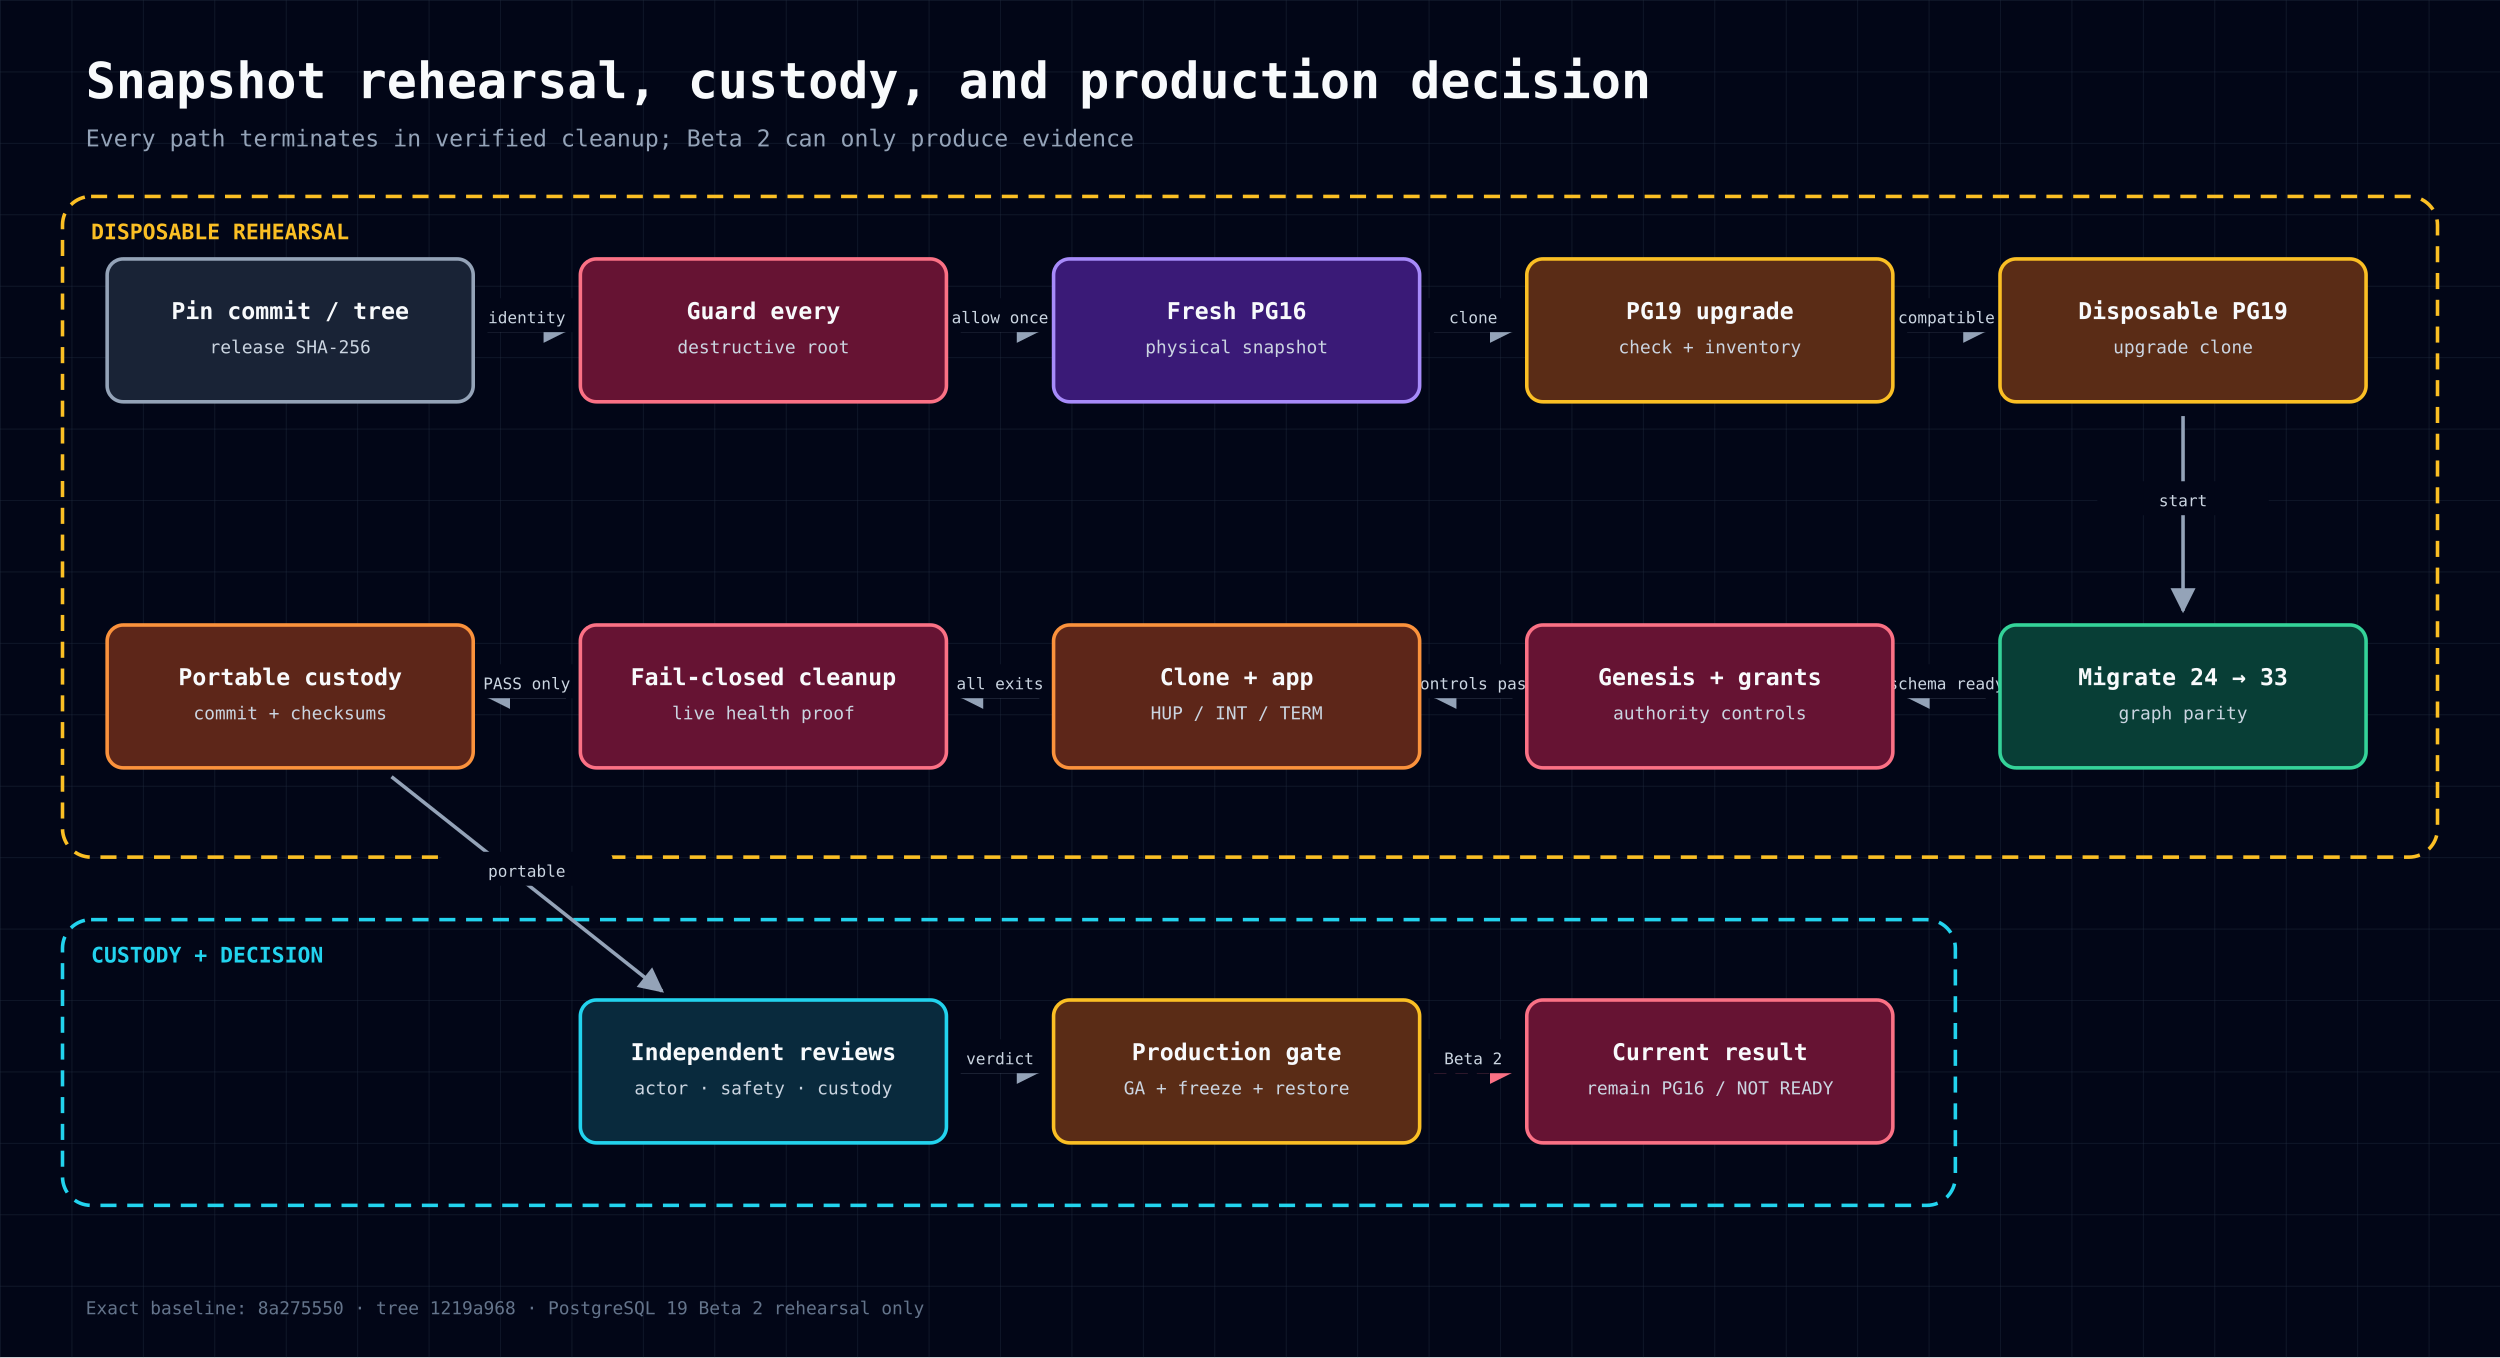
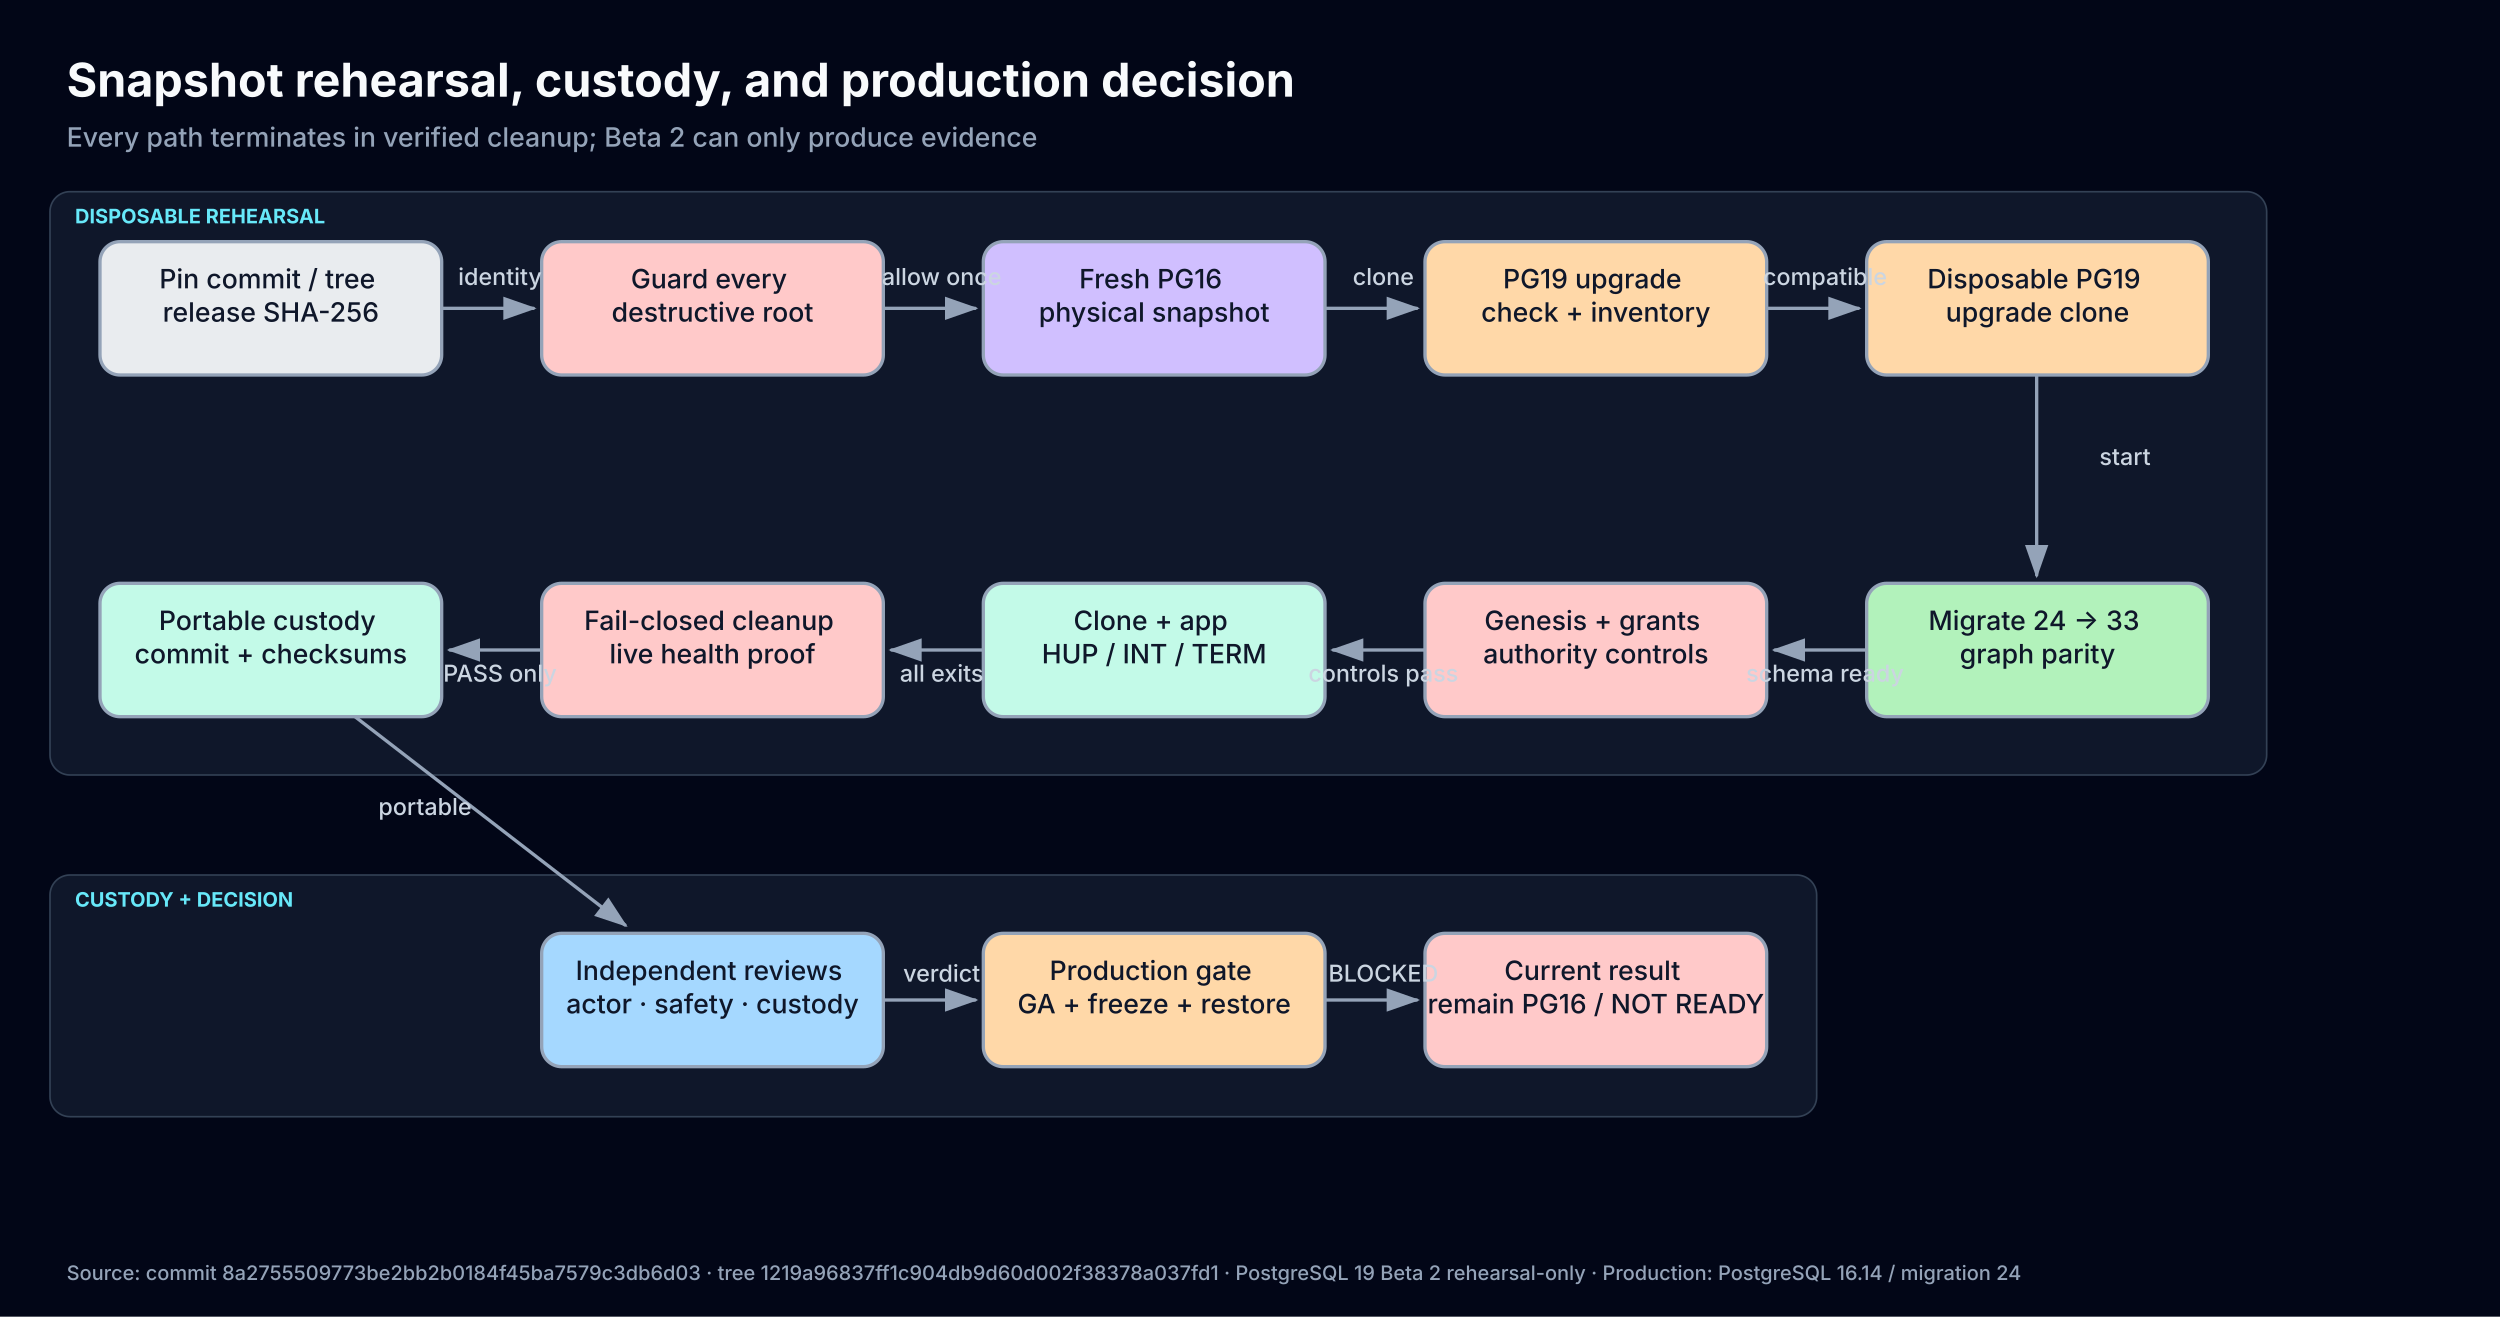
- <svg xmlns="http://www.w3.org/2000/svg" width="1400" height="760" viewBox="0 0 1400 760" role="img" aria-labelledby="title desc">
+ <svg xmlns="http://www.w3.org/2000/svg" width="1500" height="790" viewBox="0 0 1500 790" role="img" aria-labelledby="svg-title svg-desc">
+   <rect width="100%" height="100%" fill="#020617" />
  <defs>
-     <pattern id="grid" width="40" height="40" patternUnits="userSpaceOnUse">
-       <path d="M40 0H0V40" fill="none" stroke="#1e293b" stroke-width="0.5" />
-     </pattern>
-     <marker id="arrow" viewBox="0 0 10 10" refX="9" refY="5" markerWidth="7" markerHeight="7" orient="auto-start-reverse">
-       <path d="M0 0L10 5L0 10z" fill="#94a3b8" />
-     </marker>
-     <marker id="arrowRose" viewBox="0 0 10 10" refX="9" refY="5" markerWidth="7" markerHeight="7" orient="auto-start-reverse">
-       <path d="M0 0L10 5L0 10z" fill="#fb7185" />
+     <marker id="svg-arrowhead" markerWidth="10" markerHeight="7" refX="9" refY="3.5" orient="auto">
+       <polygon points="0 0, 10 3.5, 0 7" fill="#94a3b8" />
    </marker>
  </defs>
-   <rect width="1400" height="760" fill="#020617" />
-   <rect width="1400" height="760" fill="url(#grid)" />
-   <text x="48" y="55" fill="#f8fafc" font-family="ui-monospace,monospace" font-size="28" font-weight="700">Snapshot rehearsal, custody, and production decision</text>
-   <text x="48" y="82" fill="#94a3b8" font-family="ui-monospace,monospace" font-size="13">Every path terminates in verified cleanup; Beta 2 can only produce evidence</text>
-   <rect x="35" y="110" width="1330" height="370" rx="16" fill="none" stroke="#fbbf24" stroke-width="2" stroke-dasharray="9 6" />
-   <text x="51" y="134" fill="#fbbf24" font-family="ui-monospace,monospace" font-size="12" font-weight="700">DISPOSABLE REHEARSAL</text>
-   <rect x="35" y="515" width="1060" height="160" rx="16" fill="none" stroke="#22d3ee" stroke-width="2" stroke-dasharray="9 6" />
-   <text x="51" y="539" fill="#22d3ee" font-family="ui-monospace,monospace" font-size="12" font-weight="700">CUSTODY + DECISION</text>
-   <path d="M273 185 L317 185" fill="none" stroke="#94a3b8" stroke-width="2" marker-end="url(#arrow)" />
-   <rect x="247" y="167" width="96" height="19" rx="4" fill="#020617" />
-   <text x="295" y="181" text-anchor="middle" fill="#cbd5e1" font-family="ui-monospace,monospace" font-size="9">identity</text>
-   <path d="M538 185 L582 185" fill="none" stroke="#94a3b8" stroke-width="2" marker-end="url(#arrow)" />
-   <rect x="512" y="167" width="96" height="19" rx="4" fill="#020617" />
-   <text x="560" y="181" text-anchor="middle" fill="#cbd5e1" font-family="ui-monospace,monospace" font-size="9">allow once</text>
-   <path d="M803 185 L847 185" fill="none" stroke="#94a3b8" stroke-width="2" marker-end="url(#arrow)" />
-   <rect x="777" y="167" width="96" height="19" rx="4" fill="#020617" />
-   <text x="825" y="181" text-anchor="middle" fill="#cbd5e1" font-family="ui-monospace,monospace" font-size="9">clone</text>
-   <path d="M1068 185 L1112 185" fill="none" stroke="#94a3b8" stroke-width="2" marker-end="url(#arrow)" />
-   <rect x="1042" y="167" width="96" height="19" rx="4" fill="#020617" />
-   <text x="1090" y="181" text-anchor="middle" fill="#cbd5e1" font-family="ui-monospace,monospace" font-size="9">compatible</text>
-   <path d="M1222.5 233 L1222.5 342" fill="none" stroke="#94a3b8" stroke-width="2" marker-end="url(#arrow)" />
-   <rect x="1174.5" y="269.5" width="96" height="19" rx="4" fill="#020617" />
-   <text x="1222.5" y="283.5" text-anchor="middle" fill="#cbd5e1" font-family="ui-monospace,monospace" font-size="9">start</text>
-   <path d="M1112 390 L1068 390" fill="none" stroke="#94a3b8" stroke-width="2" marker-end="url(#arrow)" />
-   <rect x="1042" y="372" width="96" height="19" rx="4" fill="#020617" />
-   <text x="1090" y="386" text-anchor="middle" fill="#cbd5e1" font-family="ui-monospace,monospace" font-size="9">schema ready</text>
-   <path d="M847 390 L803 390" fill="none" stroke="#94a3b8" stroke-width="2" marker-end="url(#arrow)" />
-   <rect x="777" y="372" width="96" height="19" rx="4" fill="#020617" />
-   <text x="825" y="386" text-anchor="middle" fill="#cbd5e1" font-family="ui-monospace,monospace" font-size="9">controls pass</text>
-   <path d="M582 390 L538 390" fill="none" stroke="#94a3b8" stroke-width="2" marker-end="url(#arrow)" />
-   <rect x="512" y="372" width="96" height="19" rx="4" fill="#020617" />
-   <text x="560" y="386" text-anchor="middle" fill="#cbd5e1" font-family="ui-monospace,monospace" font-size="9">all exits</text>
-   <path d="M317 390 L273 390" fill="none" stroke="#94a3b8" stroke-width="2" marker-end="url(#arrow)" />
-   <rect x="247" y="372" width="96" height="19" rx="4" fill="#020617" />
-   <text x="295" y="386" text-anchor="middle" fill="#cbd5e1" font-family="ui-monospace,monospace" font-size="9">PASS only</text>
-   <path d="M219.25 434.97 L370.75 555.03" fill="none" stroke="#94a3b8" stroke-width="2" marker-end="url(#arrow)" />
-   <rect x="247" y="477" width="96" height="19" rx="4" fill="#020617" />
-   <text x="295" y="491" text-anchor="middle" fill="#cbd5e1" font-family="ui-monospace,monospace" font-size="9">portable</text>
-   <path d="M538 600 L582 600" fill="none" stroke="#94a3b8" stroke-width="2" marker-end="url(#arrow)" />
-   <rect x="512" y="582" width="96" height="19" rx="4" fill="#020617" />
-   <text x="560" y="596" text-anchor="middle" fill="#cbd5e1" font-family="ui-monospace,monospace" font-size="9">verdict</text>
-   <path d="M803 600 L847 600" fill="none" stroke="#fb7185" stroke-width="2" stroke-dasharray="7 5" marker-end="url(#arrowRose)" />
-   <rect x="777" y="582" width="96" height="19" rx="4" fill="#020617" />
-   <text x="825" y="596" text-anchor="middle" fill="#cbd5e1" font-family="ui-monospace,monospace" font-size="9">Beta 2</text>
-   <rect x="60" y="145" width="205" height="80" rx="9" fill="#0f172a" />
-   <rect x="60" y="145" width="205" height="80" rx="9" fill="#1e293b" fill-opacity=".72" stroke="#94a3b8" stroke-width="2" />
-   <text x="162.5" y="175" text-anchor="middle" dominant-baseline="middle" fill="#f8fafc" font-family="ui-monospace,monospace" font-size="13" font-weight="700">Pin commit / tree</text>
-   <text x="162.5" y="195" text-anchor="middle" dominant-baseline="middle" fill="#cbd5e1" font-family="ui-monospace,monospace" font-size="10" font-weight="400">release SHA-256</text>
-   <rect x="325" y="145" width="205" height="80" rx="9" fill="#0f172a" />
-   <rect x="325" y="145" width="205" height="80" rx="9" fill="#881337" fill-opacity=".72" stroke="#fb7185" stroke-width="2" />
-   <text x="427.5" y="175" text-anchor="middle" dominant-baseline="middle" fill="#f8fafc" font-family="ui-monospace,monospace" font-size="13" font-weight="700">Guard every</text>
-   <text x="427.5" y="195" text-anchor="middle" dominant-baseline="middle" fill="#cbd5e1" font-family="ui-monospace,monospace" font-size="10" font-weight="400">destructive root</text>
-   <rect x="590" y="145" width="205" height="80" rx="9" fill="#0f172a" />
-   <rect x="590" y="145" width="205" height="80" rx="9" fill="#4c1d95" fill-opacity=".72" stroke="#a78bfa" stroke-width="2" />
-   <text x="692.5" y="175" text-anchor="middle" dominant-baseline="middle" fill="#f8fafc" font-family="ui-monospace,monospace" font-size="13" font-weight="700">Fresh PG16</text>
-   <text x="692.5" y="195" text-anchor="middle" dominant-baseline="middle" fill="#cbd5e1" font-family="ui-monospace,monospace" font-size="10" font-weight="400">physical snapshot</text>
-   <rect x="855" y="145" width="205" height="80" rx="9" fill="#0f172a" />
-   <rect x="855" y="145" width="205" height="80" rx="9" fill="#78350f" fill-opacity=".72" stroke="#fbbf24" stroke-width="2" />
-   <text x="957.5" y="175" text-anchor="middle" dominant-baseline="middle" fill="#f8fafc" font-family="ui-monospace,monospace" font-size="13" font-weight="700">PG19 upgrade</text>
-   <text x="957.5" y="195" text-anchor="middle" dominant-baseline="middle" fill="#cbd5e1" font-family="ui-monospace,monospace" font-size="10" font-weight="400">check + inventory</text>
-   <rect x="1120" y="145" width="205" height="80" rx="9" fill="#0f172a" />
-   <rect x="1120" y="145" width="205" height="80" rx="9" fill="#78350f" fill-opacity=".72" stroke="#fbbf24" stroke-width="2" />
-   <text x="1222.5" y="175" text-anchor="middle" dominant-baseline="middle" fill="#f8fafc" font-family="ui-monospace,monospace" font-size="13" font-weight="700">Disposable PG19</text>
-   <text x="1222.5" y="195" text-anchor="middle" dominant-baseline="middle" fill="#cbd5e1" font-family="ui-monospace,monospace" font-size="10" font-weight="400">upgrade clone</text>
-   <rect x="1120" y="350" width="205" height="80" rx="9" fill="#0f172a" />
-   <rect x="1120" y="350" width="205" height="80" rx="9" fill="#064e3b" fill-opacity=".72" stroke="#34d399" stroke-width="2" />
-   <text x="1222.5" y="380" text-anchor="middle" dominant-baseline="middle" fill="#f8fafc" font-family="ui-monospace,monospace" font-size="13" font-weight="700">Migrate 24 → 33</text>
-   <text x="1222.5" y="400" text-anchor="middle" dominant-baseline="middle" fill="#cbd5e1" font-family="ui-monospace,monospace" font-size="10" font-weight="400">graph parity</text>
-   <rect x="855" y="350" width="205" height="80" rx="9" fill="#0f172a" />
-   <rect x="855" y="350" width="205" height="80" rx="9" fill="#881337" fill-opacity=".72" stroke="#fb7185" stroke-width="2" />
-   <text x="957.5" y="380" text-anchor="middle" dominant-baseline="middle" fill="#f8fafc" font-family="ui-monospace,monospace" font-size="13" font-weight="700">Genesis + grants</text>
-   <text x="957.5" y="400" text-anchor="middle" dominant-baseline="middle" fill="#cbd5e1" font-family="ui-monospace,monospace" font-size="10" font-weight="400">authority controls</text>
-   <rect x="590" y="350" width="205" height="80" rx="9" fill="#0f172a" />
-   <rect x="590" y="350" width="205" height="80" rx="9" fill="#7c2d12" fill-opacity=".72" stroke="#fb923c" stroke-width="2" />
-   <text x="692.5" y="380" text-anchor="middle" dominant-baseline="middle" fill="#f8fafc" font-family="ui-monospace,monospace" font-size="13" font-weight="700">Clone + app</text>
-   <text x="692.5" y="400" text-anchor="middle" dominant-baseline="middle" fill="#cbd5e1" font-family="ui-monospace,monospace" font-size="10" font-weight="400">HUP / INT / TERM</text>
-   <rect x="325" y="350" width="205" height="80" rx="9" fill="#0f172a" />
-   <rect x="325" y="350" width="205" height="80" rx="9" fill="#881337" fill-opacity=".72" stroke="#fb7185" stroke-width="2" />
-   <text x="427.5" y="380" text-anchor="middle" dominant-baseline="middle" fill="#f8fafc" font-family="ui-monospace,monospace" font-size="13" font-weight="700">Fail-closed cleanup</text>
-   <text x="427.5" y="400" text-anchor="middle" dominant-baseline="middle" fill="#cbd5e1" font-family="ui-monospace,monospace" font-size="10" font-weight="400">live health proof</text>
-   <rect x="60" y="350" width="205" height="80" rx="9" fill="#0f172a" />
-   <rect x="60" y="350" width="205" height="80" rx="9" fill="#7c2d12" fill-opacity=".72" stroke="#fb923c" stroke-width="2" />
-   <text x="162.5" y="380" text-anchor="middle" dominant-baseline="middle" fill="#f8fafc" font-family="ui-monospace,monospace" font-size="13" font-weight="700">Portable custody</text>
-   <text x="162.5" y="400" text-anchor="middle" dominant-baseline="middle" fill="#cbd5e1" font-family="ui-monospace,monospace" font-size="10" font-weight="400">commit + checksums</text>
-   <rect x="325" y="560" width="205" height="80" rx="9" fill="#0f172a" />
-   <rect x="325" y="560" width="205" height="80" rx="9" fill="#083344" fill-opacity=".72" stroke="#22d3ee" stroke-width="2" />
-   <text x="427.5" y="590" text-anchor="middle" dominant-baseline="middle" fill="#f8fafc" font-family="ui-monospace,monospace" font-size="13" font-weight="700">Independent reviews</text>
-   <text x="427.5" y="610" text-anchor="middle" dominant-baseline="middle" fill="#cbd5e1" font-family="ui-monospace,monospace" font-size="10" font-weight="400">actor · safety · custody</text>
-   <rect x="590" y="560" width="205" height="80" rx="9" fill="#0f172a" />
-   <rect x="590" y="560" width="205" height="80" rx="9" fill="#78350f" fill-opacity=".72" stroke="#fbbf24" stroke-width="2" />
-   <text x="692.5" y="590" text-anchor="middle" dominant-baseline="middle" fill="#f8fafc" font-family="ui-monospace,monospace" font-size="13" font-weight="700">Production gate</text>
-   <text x="692.5" y="610" text-anchor="middle" dominant-baseline="middle" fill="#cbd5e1" font-family="ui-monospace,monospace" font-size="10" font-weight="400">GA + freeze + restore</text>
-   <rect x="855" y="560" width="205" height="80" rx="9" fill="#0f172a" />
-   <rect x="855" y="560" width="205" height="80" rx="9" fill="#881337" fill-opacity=".72" stroke="#fb7185" stroke-width="2" />
-   <text x="957.5" y="590" text-anchor="middle" dominant-baseline="middle" fill="#f8fafc" font-family="ui-monospace,monospace" font-size="13" font-weight="700">Current result</text>
-   <text x="957.5" y="610" text-anchor="middle" dominant-baseline="middle" fill="#cbd5e1" font-family="ui-monospace,monospace" font-size="10" font-weight="400">remain PG16 / NOT READY</text>
-   <text x="48" y="736" fill="#64748b" font-family="ui-monospace,monospace" font-size="10">Exact baseline: 8a275550 · tree 1219a968 · PostgreSQL 19 Beta 2 rehearsal only</text>
+   <rect id="scene-section_0" x="30" y="115" width="1330" height="350" rx="12" fill="#0f172a" stroke="#334155" stroke-width="1" opacity="1" />
+   <rect id="scene-section_1" x="30" y="525" width="1060" height="145" rx="12" fill="#0f172a" stroke="#334155" stroke-width="1" opacity="1" />
+   <polyline id="scene-a0" points="265,185 320,185" fill="none" stroke="#94a3b8" stroke-width="2" stroke-linecap="round" stroke-linejoin="round" marker-end="url(#svg-arrowhead)" opacity="1" />
+   <polyline id="scene-a1" points="530,185 585,185" fill="none" stroke="#94a3b8" stroke-width="2" stroke-linecap="round" stroke-linejoin="round" marker-end="url(#svg-arrowhead)" opacity="1" />
+   <polyline id="scene-a2" points="795,185 850,185" fill="none" stroke="#94a3b8" stroke-width="2" stroke-linecap="round" stroke-linejoin="round" marker-end="url(#svg-arrowhead)" opacity="1" />
+   <polyline id="scene-a3" points="1060,185 1115,185" fill="none" stroke="#94a3b8" stroke-width="2" stroke-linecap="round" stroke-linejoin="round" marker-end="url(#svg-arrowhead)" opacity="1" />
+   <polyline id="scene-a4" points="1222,225 1222,345" fill="none" stroke="#94a3b8" stroke-width="2" stroke-linecap="round" stroke-linejoin="round" marker-end="url(#svg-arrowhead)" opacity="1" />
+   <polyline id="scene-a5" points="1120,390 1065,390" fill="none" stroke="#94a3b8" stroke-width="2" stroke-linecap="round" stroke-linejoin="round" marker-end="url(#svg-arrowhead)" opacity="1" />
+   <polyline id="scene-a6" points="855,390 800,390" fill="none" stroke="#94a3b8" stroke-width="2" stroke-linecap="round" stroke-linejoin="round" marker-end="url(#svg-arrowhead)" opacity="1" />
+   <polyline id="scene-a7" points="590,390 535,390" fill="none" stroke="#94a3b8" stroke-width="2" stroke-linecap="round" stroke-linejoin="round" marker-end="url(#svg-arrowhead)" opacity="1" />
+   <polyline id="scene-a8" points="325,390 270,390" fill="none" stroke="#94a3b8" stroke-width="2" stroke-linecap="round" stroke-linejoin="round" marker-end="url(#svg-arrowhead)" opacity="1" />
+   <polyline id="scene-a9" points="213,430 375,555" fill="none" stroke="#94a3b8" stroke-width="2" stroke-linecap="round" stroke-linejoin="round" marker-end="url(#svg-arrowhead)" opacity="1" />
+   <polyline id="scene-a10" points="530,600 585,600" fill="none" stroke="#94a3b8" stroke-width="2" stroke-linecap="round" stroke-linejoin="round" marker-end="url(#svg-arrowhead)" opacity="1" />
+   <polyline id="scene-a11" points="795,600 850,600" fill="none" stroke="#94a3b8" stroke-width="2" stroke-linecap="round" stroke-linejoin="round" marker-end="url(#svg-arrowhead)" opacity="1" />
+   <rect id="scene-r_pin" x="60" y="145" width="205" height="80" rx="12" fill="#e9ecef" stroke="#94a3b8" stroke-width="2" opacity="1" />
+   <rect id="scene-r_guard" x="325" y="145" width="205" height="80" rx="12" fill="#ffc9c9" stroke="#94a3b8" stroke-width="2" opacity="1" />
+   <rect id="scene-r_snap" x="590" y="145" width="205" height="80" rx="12" fill="#d0bfff" stroke="#94a3b8" stroke-width="2" opacity="1" />
+   <rect id="scene-r_check" x="855" y="145" width="205" height="80" rx="12" fill="#ffd8a8" stroke="#94a3b8" stroke-width="2" opacity="1" />
+   <rect id="scene-r_upgrade" x="1120" y="145" width="205" height="80" rx="12" fill="#ffd8a8" stroke="#94a3b8" stroke-width="2" opacity="1" />
+   <rect id="scene-r_migrate" x="1120" y="350" width="205" height="80" rx="12" fill="#b2f2bb" stroke="#94a3b8" stroke-width="2" opacity="1" />
+   <rect id="scene-r_genesis" x="855" y="350" width="205" height="80" rx="12" fill="#ffc9c9" stroke="#94a3b8" stroke-width="2" opacity="1" />
+   <rect id="scene-r_signals" x="590" y="350" width="205" height="80" rx="12" fill="#c3fae8" stroke="#94a3b8" stroke-width="2" opacity="1" />
+   <rect id="scene-r_cleanup" x="325" y="350" width="205" height="80" rx="12" fill="#ffc9c9" stroke="#94a3b8" stroke-width="2" opacity="1" />
+   <rect id="scene-r_custody" x="60" y="350" width="205" height="80" rx="12" fill="#c3fae8" stroke="#94a3b8" stroke-width="2" opacity="1" />
+   <rect id="scene-r_review" x="325" y="560" width="205" height="80" rx="12" fill="#a5d8ff" stroke="#94a3b8" stroke-width="2" opacity="1" />
+   <rect id="scene-r_decision" x="590" y="560" width="205" height="80" rx="12" fill="#ffd8a8" stroke="#94a3b8" stroke-width="2" opacity="1" />
+   <rect id="scene-r_blocked" x="855" y="560" width="205" height="80" rx="12" fill="#ffc9c9" stroke="#94a3b8" stroke-width="2" opacity="1" />
+   <text id="scene-title" x="40" y="30" fill="#f8fafc" font-family="Inter, ui-sans-serif, system-ui, sans-serif" font-size="28" font-weight="700" text-anchor="start" opacity="1">
+     <tspan x="40" dy="28">Snapshot rehearsal, custody, and production decision</tspan>
+   </text>
+   <text id="scene-subtitle" x="40" y="72" fill="#94a3b8" font-family="Inter, ui-sans-serif, system-ui, sans-serif" font-size="16" font-weight="500" text-anchor="start" opacity="1">
+     <tspan x="40" dy="16">Every path terminates in verified cleanup; Beta 2 can only produce evidence</tspan>
+   </text>
+   <text id="scene-section_label_0" x="45" y="122" fill="#67e8f9" font-family="Inter, ui-sans-serif, system-ui, sans-serif" font-size="12" font-weight="700" text-anchor="start" opacity="1">
+     <tspan x="45" dy="12">DISPOSABLE REHEARSAL</tspan>
+   </text>
+   <text id="scene-section_label_1" x="45" y="532" fill="#67e8f9" font-family="Inter, ui-sans-serif, system-ui, sans-serif" font-size="12" font-weight="700" text-anchor="start" opacity="1">
+     <tspan x="45" dy="12">CUSTODY + DECISION</tspan>
+   </text>
+   <text id="scene-t_pin" x="162.5" y="157" fill="#0f172a" font-family="Inter, ui-sans-serif, system-ui, sans-serif" font-size="16" font-weight="500" text-anchor="middle" opacity="1">
+     <tspan x="162.5" dy="16">Pin commit / tree</tspan>
+     <tspan x="162.5" dy="20">release SHA-256</tspan>
+   </text>
+   <text id="scene-t_guard" x="427.5" y="157" fill="#0f172a" font-family="Inter, ui-sans-serif, system-ui, sans-serif" font-size="16" font-weight="500" text-anchor="middle" opacity="1">
+     <tspan x="427.5" dy="16">Guard every</tspan>
+     <tspan x="427.5" dy="20">destructive root</tspan>
+   </text>
+   <text id="scene-t_snap" x="692.5" y="157" fill="#0f172a" font-family="Inter, ui-sans-serif, system-ui, sans-serif" font-size="16" font-weight="500" text-anchor="middle" opacity="1">
+     <tspan x="692.5" dy="16">Fresh PG16</tspan>
+     <tspan x="692.5" dy="20">physical snapshot</tspan>
+   </text>
+   <text id="scene-t_check" x="957.5" y="157" fill="#0f172a" font-family="Inter, ui-sans-serif, system-ui, sans-serif" font-size="16" font-weight="500" text-anchor="middle" opacity="1">
+     <tspan x="957.5" dy="16">PG19 upgrade</tspan>
+     <tspan x="957.5" dy="20">check + inventory</tspan>
+   </text>
+   <text id="scene-t_upgrade" x="1222.5" y="157" fill="#0f172a" font-family="Inter, ui-sans-serif, system-ui, sans-serif" font-size="16" font-weight="500" text-anchor="middle" opacity="1">
+     <tspan x="1222.5" dy="16">Disposable PG19</tspan>
+     <tspan x="1222.5" dy="20">upgrade clone</tspan>
+   </text>
+   <text id="scene-t_migrate" x="1222.5" y="362" fill="#0f172a" font-family="Inter, ui-sans-serif, system-ui, sans-serif" font-size="16" font-weight="500" text-anchor="middle" opacity="1">
+     <tspan x="1222.5" dy="16">Migrate 24 → 33</tspan>
+     <tspan x="1222.5" dy="20">graph parity</tspan>
+   </text>
+   <text id="scene-t_genesis" x="957.5" y="362" fill="#0f172a" font-family="Inter, ui-sans-serif, system-ui, sans-serif" font-size="16" font-weight="500" text-anchor="middle" opacity="1">
+     <tspan x="957.5" dy="16">Genesis + grants</tspan>
+     <tspan x="957.5" dy="20">authority controls</tspan>
+   </text>
+   <text id="scene-t_signals" x="692.5" y="362" fill="#0f172a" font-family="Inter, ui-sans-serif, system-ui, sans-serif" font-size="16" font-weight="500" text-anchor="middle" opacity="1">
+     <tspan x="692.5" dy="16">Clone + app</tspan>
+     <tspan x="692.5" dy="20">HUP / INT / TERM</tspan>
+   </text>
+   <text id="scene-t_cleanup" x="427.5" y="362" fill="#0f172a" font-family="Inter, ui-sans-serif, system-ui, sans-serif" font-size="16" font-weight="500" text-anchor="middle" opacity="1">
+     <tspan x="427.5" dy="16">Fail-closed cleanup</tspan>
+     <tspan x="427.5" dy="20">live health proof</tspan>
+   </text>
+   <text id="scene-t_custody" x="162.5" y="362" fill="#0f172a" font-family="Inter, ui-sans-serif, system-ui, sans-serif" font-size="16" font-weight="500" text-anchor="middle" opacity="1">
+     <tspan x="162.5" dy="16">Portable custody</tspan>
+     <tspan x="162.5" dy="20">commit + checksums</tspan>
+   </text>
+   <text id="scene-t_review" x="427.5" y="572" fill="#0f172a" font-family="Inter, ui-sans-serif, system-ui, sans-serif" font-size="16" font-weight="500" text-anchor="middle" opacity="1">
+     <tspan x="427.5" dy="16">Independent reviews</tspan>
+     <tspan x="427.5" dy="20">actor · safety · custody</tspan>
+   </text>
+   <text id="scene-t_decision" x="692.5" y="572" fill="#0f172a" font-family="Inter, ui-sans-serif, system-ui, sans-serif" font-size="16" font-weight="500" text-anchor="middle" opacity="1">
+     <tspan x="692.5" dy="16">Production gate</tspan>
+     <tspan x="692.5" dy="20">GA + freeze + restore</tspan>
+   </text>
+   <text id="scene-t_blocked" x="957.5" y="572" fill="#0f172a" font-family="Inter, ui-sans-serif, system-ui, sans-serif" font-size="16" font-weight="500" text-anchor="middle" opacity="1">
+     <tspan x="957.5" dy="16">Current result</tspan>
+     <tspan x="957.5" dy="20">remain PG16 / NOT READY</tspan>
+   </text>
+   <text id="scene-provenance_footer" x="40" y="756" fill="#94a3b8" font-family="Inter, ui-sans-serif, system-ui, sans-serif" font-size="12" font-weight="500" text-anchor="start" opacity="1">
+     <tspan x="40" dy="12">Source: commit 8a2755509773be2bb2b0184f45ba7579c3db6d03 · tree 1219a96837ff1c904db9d60d002f38378a037fd1 · PostgreSQL 19 Beta 2 rehearsal-only · Production: PostgreSQL 16.14 / migration 24</tspan>
+   </text>
+   <text id="scene-edge_label_0" x="300" y="157" fill="#cbd5e1" font-family="Inter, ui-sans-serif, system-ui, sans-serif" font-size="14" font-weight="500" text-anchor="middle" opacity="1">
+     <tspan x="300" dy="14">identity</tspan>
+   </text>
+   <text id="scene-edge_label_1" x="565" y="157" fill="#cbd5e1" font-family="Inter, ui-sans-serif, system-ui, sans-serif" font-size="14" font-weight="500" text-anchor="middle" opacity="1">
+     <tspan x="565" dy="14">allow once</tspan>
+   </text>
+   <text id="scene-edge_label_2" x="830" y="157" fill="#cbd5e1" font-family="Inter, ui-sans-serif, system-ui, sans-serif" font-size="14" font-weight="500" text-anchor="middle" opacity="1">
+     <tspan x="830" dy="14">clone</tspan>
+   </text>
+   <text id="scene-edge_label_3" x="1095" y="157" fill="#cbd5e1" font-family="Inter, ui-sans-serif, system-ui, sans-serif" font-size="14" font-weight="500" text-anchor="middle" opacity="1">
+     <tspan x="1095" dy="14">compatible</tspan>
+   </text>
+   <text id="scene-edge_label_4" x="1275" y="265" fill="#cbd5e1" font-family="Inter, ui-sans-serif, system-ui, sans-serif" font-size="14" font-weight="500" text-anchor="middle" opacity="1">
+     <tspan x="1275" dy="14">start</tspan>
+   </text>
+   <text id="scene-edge_label_5" x="1095" y="395" fill="#cbd5e1" font-family="Inter, ui-sans-serif, system-ui, sans-serif" font-size="14" font-weight="500" text-anchor="middle" opacity="1">
+     <tspan x="1095" dy="14">schema ready</tspan>
+   </text>
+   <text id="scene-edge_label_6" x="830" y="395" fill="#cbd5e1" font-family="Inter, ui-sans-serif, system-ui, sans-serif" font-size="14" font-weight="500" text-anchor="middle" opacity="1">
+     <tspan x="830" dy="14">controls pass</tspan>
+   </text>
+   <text id="scene-edge_label_7" x="565" y="395" fill="#cbd5e1" font-family="Inter, ui-sans-serif, system-ui, sans-serif" font-size="14" font-weight="500" text-anchor="middle" opacity="1">
+     <tspan x="565" dy="14">all exits</tspan>
+   </text>
+   <text id="scene-edge_label_8" x="300" y="395" fill="#cbd5e1" font-family="Inter, ui-sans-serif, system-ui, sans-serif" font-size="14" font-weight="500" text-anchor="middle" opacity="1">
+     <tspan x="300" dy="14">PASS only</tspan>
+   </text>
+   <text id="scene-edge_label_9" x="255" y="475" fill="#cbd5e1" font-family="Inter, ui-sans-serif, system-ui, sans-serif" font-size="14" font-weight="500" text-anchor="middle" opacity="1">
+     <tspan x="255" dy="14">portable</tspan>
+   </text>
+   <text id="scene-edge_label_10" x="565" y="575" fill="#cbd5e1" font-family="Inter, ui-sans-serif, system-ui, sans-serif" font-size="14" font-weight="500" text-anchor="middle" opacity="1">
+     <tspan x="565" dy="14">verdict</tspan>
+   </text>
+   <text id="scene-edge_label_11" x="830" y="575" fill="#cbd5e1" font-family="Inter, ui-sans-serif, system-ui, sans-serif" font-size="14" font-weight="500" text-anchor="middle" opacity="1">
+     <tspan x="830" dy="14">BLOCKED</tspan>
+   </text>
</svg>
